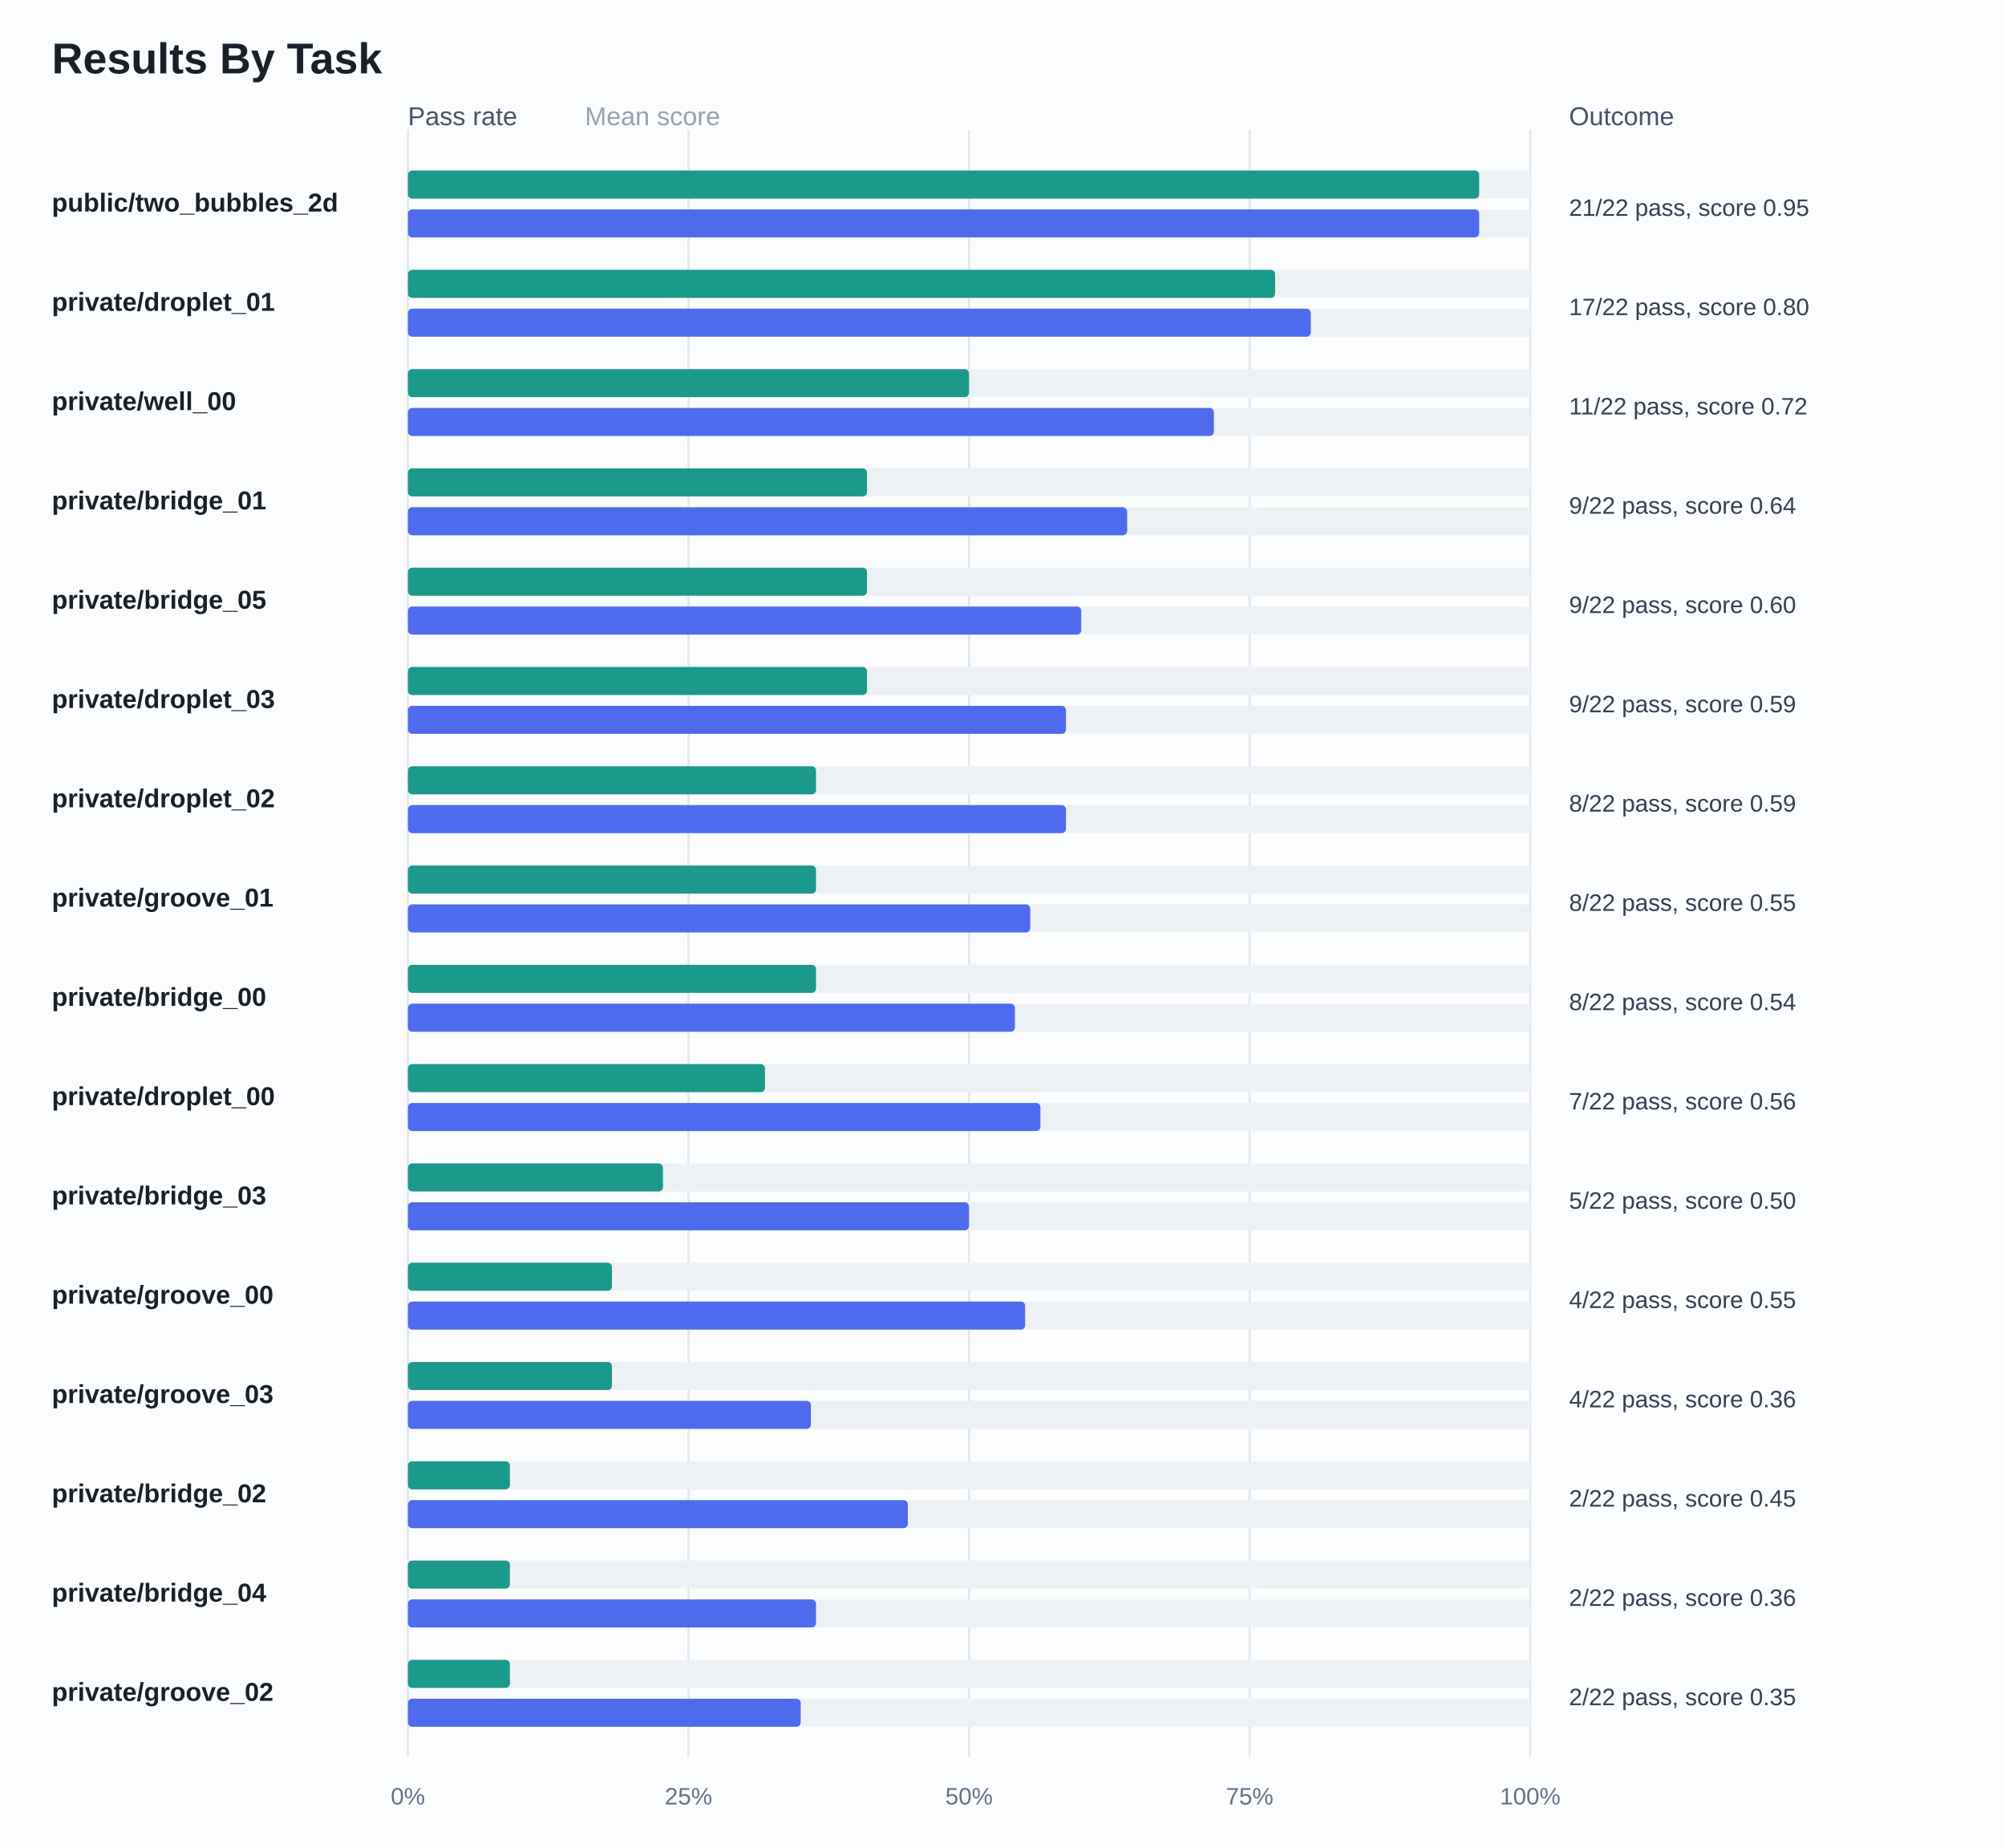
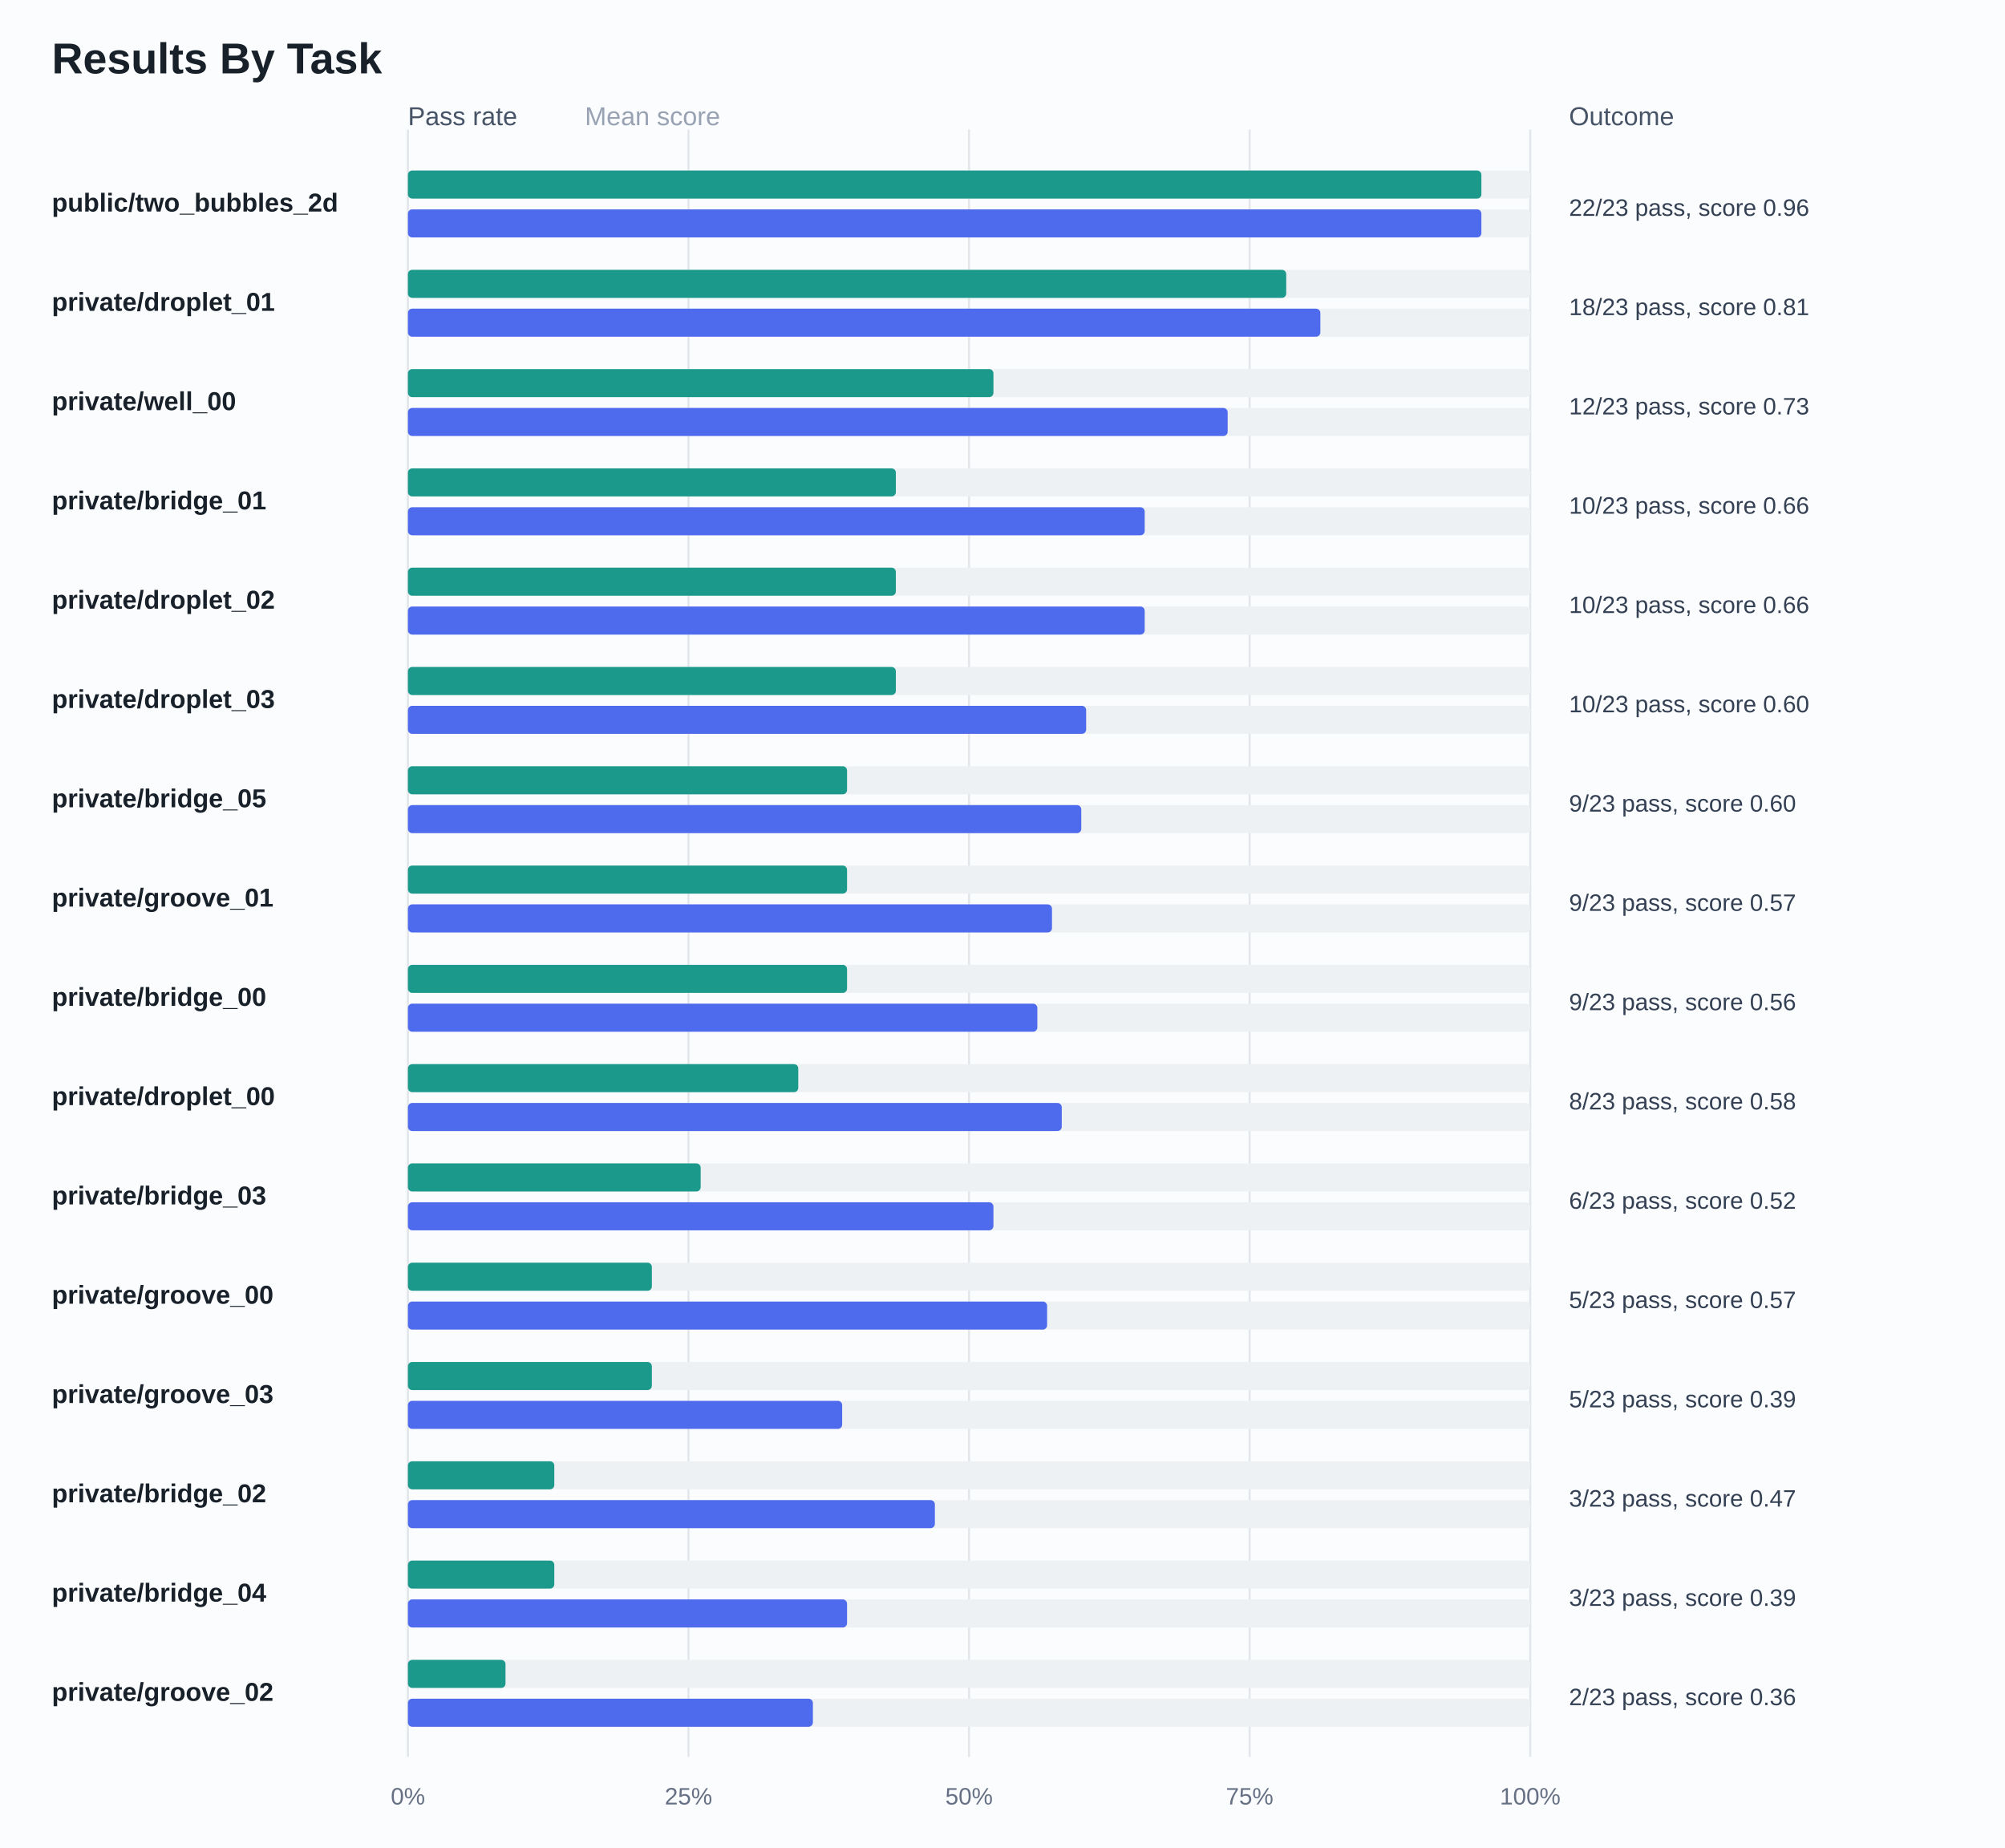
<svg xmlns="http://www.w3.org/2000/svg" width="929" height="856" viewBox="0 0 929 856">
  <rect width="100%" height="100%" fill="#fbfcfd" />
  <style>text{font-family:ui-sans-serif,system-ui,-apple-system,BlinkMacSystemFont,"Segoe UI",Arial,sans-serif;text-rendering:geometricPrecision;font-kerning:normal}.numeric{font-variant-numeric:tabular-nums;font-feature-settings:"tnum" 1,"kern" 1}</style>
  <text x="24.00" y="34.00" font-size="20" font-weight="700" text-anchor="start" fill="#18202a">Results By Task</text>
  <text x="189.00" y="58.00" font-size="12" font-weight="400" text-anchor="start" fill="#475467">Pass rate</text>
  <text x="271.00" y="58.00" font-size="12" font-weight="400" text-anchor="start" fill="#98a2b3">Mean score</text>
  <text x="727.00" y="58.00" font-size="12" font-weight="400" text-anchor="start" fill="#475467">Outcome</text>
  <line x1="189.00" y1="60" x2="189.00" y2="814" stroke="#e3e7eb" />
  <text x="189.00" y="836.00" font-size="11" font-weight="400" text-anchor="middle" fill="#667085">0%</text>
  <line x1="319.00" y1="60" x2="319.00" y2="814" stroke="#e3e7eb" />
  <text x="319.00" y="836.00" font-size="11" font-weight="400" text-anchor="middle" fill="#667085">25%</text>
  <line x1="449.00" y1="60" x2="449.00" y2="814" stroke="#e3e7eb" />
  <text x="449.00" y="836.00" font-size="11" font-weight="400" text-anchor="middle" fill="#667085">50%</text>
  <line x1="579.00" y1="60" x2="579.00" y2="814" stroke="#e3e7eb" />
  <text x="579.00" y="836.00" font-size="11" font-weight="400" text-anchor="middle" fill="#667085">75%</text>
  <line x1="709.00" y1="60" x2="709.00" y2="814" stroke="#e3e7eb" />
  <text x="709.00" y="836.00" font-size="11" font-weight="400" text-anchor="middle" fill="#667085">100%</text>
  <text x="24.00" y="98.00" font-size="12" font-weight="600" text-anchor="start" fill="#18202a">public/two_bubbles_2d</text>
  <rect x="189" y="79" width="520" height="13" rx="2" fill="#eef1f4" />
  <rect x="189" y="97" width="520" height="13" rx="2" fill="#eef1f4" />
-   <rect x="189" y="79" width="496.36" height="13" rx="2" fill="#1b998b" />
-   <rect x="189" y="97" width="496.36" height="13" rx="2" fill="#4f6bed" />
-   <text class="numeric" x="727.00" y="100.00" font-size="11" font-weight="400" text-anchor="start" fill="#344054">21/22 pass, score 0.95</text>
+   <rect x="189" y="79" width="497.39" height="13" rx="2" fill="#1b998b" />
+   <rect x="189" y="97" width="497.39" height="13" rx="2" fill="#4f6bed" />
+   <text class="numeric" x="727.00" y="100.00" font-size="11" font-weight="400" text-anchor="start" fill="#344054">22/23 pass, score 0.96</text>
  <text x="24.00" y="144.00" font-size="12" font-weight="600" text-anchor="start" fill="#18202a">private/droplet_01</text>
  <rect x="189" y="125" width="520" height="13" rx="2" fill="#eef1f4" />
  <rect x="189" y="143" width="520" height="13" rx="2" fill="#eef1f4" />
-   <rect x="189" y="125" width="401.82" height="13" rx="2" fill="#1b998b" />
-   <rect x="189" y="143" width="418.36" height="13" rx="2" fill="#4f6bed" />
-   <text class="numeric" x="727.00" y="146.00" font-size="11" font-weight="400" text-anchor="start" fill="#344054">17/22 pass, score 0.80</text>
+   <rect x="189" y="125" width="406.96" height="13" rx="2" fill="#1b998b" />
+   <rect x="189" y="143" width="422.78" height="13" rx="2" fill="#4f6bed" />
+   <text class="numeric" x="727.00" y="146.00" font-size="11" font-weight="400" text-anchor="start" fill="#344054">18/23 pass, score 0.81</text>
  <text x="24.00" y="190.00" font-size="12" font-weight="600" text-anchor="start" fill="#18202a">private/well_00</text>
  <rect x="189" y="171" width="520" height="13" rx="2" fill="#eef1f4" />
  <rect x="189" y="189" width="520" height="13" rx="2" fill="#eef1f4" />
-   <rect x="189" y="171" width="260.00" height="13" rx="2" fill="#1b998b" />
-   <rect x="189" y="189" width="373.45" height="13" rx="2" fill="#4f6bed" />
-   <text class="numeric" x="727.00" y="192.00" font-size="11" font-weight="400" text-anchor="start" fill="#344054">11/22 pass, score 0.72</text>
+   <rect x="189" y="171" width="271.30" height="13" rx="2" fill="#1b998b" />
+   <rect x="189" y="189" width="379.83" height="13" rx="2" fill="#4f6bed" />
+   <text class="numeric" x="727.00" y="192.00" font-size="11" font-weight="400" text-anchor="start" fill="#344054">12/23 pass, score 0.73</text>
  <text x="24.00" y="236.00" font-size="12" font-weight="600" text-anchor="start" fill="#18202a">private/bridge_01</text>
  <rect x="189" y="217" width="520" height="13" rx="2" fill="#eef1f4" />
  <rect x="189" y="235" width="520" height="13" rx="2" fill="#eef1f4" />
-   <rect x="189" y="217" width="212.73" height="13" rx="2" fill="#1b998b" />
-   <rect x="189" y="235" width="333.27" height="13" rx="2" fill="#4f6bed" />
-   <text class="numeric" x="727.00" y="238.00" font-size="11" font-weight="400" text-anchor="start" fill="#344054">9/22 pass, score 0.64</text>
-   <text x="24.00" y="282.00" font-size="12" font-weight="600" text-anchor="start" fill="#18202a">private/bridge_05</text>
+   <rect x="189" y="217" width="226.09" height="13" rx="2" fill="#1b998b" />
+   <rect x="189" y="235" width="341.39" height="13" rx="2" fill="#4f6bed" />
+   <text class="numeric" x="727.00" y="238.00" font-size="11" font-weight="400" text-anchor="start" fill="#344054">10/23 pass, score 0.66</text>
+   <text x="24.00" y="282.00" font-size="12" font-weight="600" text-anchor="start" fill="#18202a">private/droplet_02</text>
  <rect x="189" y="263" width="520" height="13" rx="2" fill="#eef1f4" />
  <rect x="189" y="281" width="520" height="13" rx="2" fill="#eef1f4" />
-   <rect x="189" y="263" width="212.73" height="13" rx="2" fill="#1b998b" />
-   <rect x="189" y="281" width="312.00" height="13" rx="2" fill="#4f6bed" />
-   <text class="numeric" x="727.00" y="284.00" font-size="11" font-weight="400" text-anchor="start" fill="#344054">9/22 pass, score 0.60</text>
+   <rect x="189" y="263" width="226.09" height="13" rx="2" fill="#1b998b" />
+   <rect x="189" y="281" width="341.39" height="13" rx="2" fill="#4f6bed" />
+   <text class="numeric" x="727.00" y="284.00" font-size="11" font-weight="400" text-anchor="start" fill="#344054">10/23 pass, score 0.66</text>
  <text x="24.00" y="328.00" font-size="12" font-weight="600" text-anchor="start" fill="#18202a">private/droplet_03</text>
  <rect x="189" y="309" width="520" height="13" rx="2" fill="#eef1f4" />
  <rect x="189" y="327" width="520" height="13" rx="2" fill="#eef1f4" />
-   <rect x="189" y="309" width="212.73" height="13" rx="2" fill="#1b998b" />
-   <rect x="189" y="327" width="304.91" height="13" rx="2" fill="#4f6bed" />
-   <text class="numeric" x="727.00" y="330.00" font-size="11" font-weight="400" text-anchor="start" fill="#344054">9/22 pass, score 0.59</text>
-   <text x="24.00" y="374.00" font-size="12" font-weight="600" text-anchor="start" fill="#18202a">private/droplet_02</text>
+   <rect x="189" y="309" width="226.09" height="13" rx="2" fill="#1b998b" />
+   <rect x="189" y="327" width="314.26" height="13" rx="2" fill="#4f6bed" />
+   <text class="numeric" x="727.00" y="330.00" font-size="11" font-weight="400" text-anchor="start" fill="#344054">10/23 pass, score 0.60</text>
+   <text x="24.00" y="374.00" font-size="12" font-weight="600" text-anchor="start" fill="#18202a">private/bridge_05</text>
  <rect x="189" y="355" width="520" height="13" rx="2" fill="#eef1f4" />
  <rect x="189" y="373" width="520" height="13" rx="2" fill="#eef1f4" />
-   <rect x="189" y="355" width="189.09" height="13" rx="2" fill="#1b998b" />
-   <rect x="189" y="373" width="304.91" height="13" rx="2" fill="#4f6bed" />
-   <text class="numeric" x="727.00" y="376.00" font-size="11" font-weight="400" text-anchor="start" fill="#344054">8/22 pass, score 0.59</text>
+   <rect x="189" y="355" width="203.48" height="13" rx="2" fill="#1b998b" />
+   <rect x="189" y="373" width="312.00" height="13" rx="2" fill="#4f6bed" />
+   <text class="numeric" x="727.00" y="376.00" font-size="11" font-weight="400" text-anchor="start" fill="#344054">9/23 pass, score 0.60</text>
  <text x="24.00" y="420.00" font-size="12" font-weight="600" text-anchor="start" fill="#18202a">private/groove_01</text>
  <rect x="189" y="401" width="520" height="13" rx="2" fill="#eef1f4" />
  <rect x="189" y="419" width="520" height="13" rx="2" fill="#eef1f4" />
-   <rect x="189" y="401" width="189.09" height="13" rx="2" fill="#1b998b" />
-   <rect x="189" y="419" width="288.36" height="13" rx="2" fill="#4f6bed" />
-   <text class="numeric" x="727.00" y="422.00" font-size="11" font-weight="400" text-anchor="start" fill="#344054">8/22 pass, score 0.55</text>
+   <rect x="189" y="401" width="203.48" height="13" rx="2" fill="#1b998b" />
+   <rect x="189" y="419" width="298.43" height="13" rx="2" fill="#4f6bed" />
+   <text class="numeric" x="727.00" y="422.00" font-size="11" font-weight="400" text-anchor="start" fill="#344054">9/23 pass, score 0.57</text>
  <text x="24.00" y="466.00" font-size="12" font-weight="600" text-anchor="start" fill="#18202a">private/bridge_00</text>
  <rect x="189" y="447" width="520" height="13" rx="2" fill="#eef1f4" />
  <rect x="189" y="465" width="520" height="13" rx="2" fill="#eef1f4" />
-   <rect x="189" y="447" width="189.09" height="13" rx="2" fill="#1b998b" />
-   <rect x="189" y="465" width="281.27" height="13" rx="2" fill="#4f6bed" />
-   <text class="numeric" x="727.00" y="468.00" font-size="11" font-weight="400" text-anchor="start" fill="#344054">8/22 pass, score 0.54</text>
+   <rect x="189" y="447" width="203.48" height="13" rx="2" fill="#1b998b" />
+   <rect x="189" y="465" width="291.65" height="13" rx="2" fill="#4f6bed" />
+   <text class="numeric" x="727.00" y="468.00" font-size="11" font-weight="400" text-anchor="start" fill="#344054">9/23 pass, score 0.56</text>
  <text x="24.00" y="512.00" font-size="12" font-weight="600" text-anchor="start" fill="#18202a">private/droplet_00</text>
  <rect x="189" y="493" width="520" height="13" rx="2" fill="#eef1f4" />
  <rect x="189" y="511" width="520" height="13" rx="2" fill="#eef1f4" />
-   <rect x="189" y="493" width="165.45" height="13" rx="2" fill="#1b998b" />
-   <rect x="189" y="511" width="293.09" height="13" rx="2" fill="#4f6bed" />
-   <text class="numeric" x="727.00" y="514.00" font-size="11" font-weight="400" text-anchor="start" fill="#344054">7/22 pass, score 0.56</text>
+   <rect x="189" y="493" width="180.87" height="13" rx="2" fill="#1b998b" />
+   <rect x="189" y="511" width="302.96" height="13" rx="2" fill="#4f6bed" />
+   <text class="numeric" x="727.00" y="514.00" font-size="11" font-weight="400" text-anchor="start" fill="#344054">8/23 pass, score 0.58</text>
  <text x="24.00" y="558.00" font-size="12" font-weight="600" text-anchor="start" fill="#18202a">private/bridge_03</text>
  <rect x="189" y="539" width="520" height="13" rx="2" fill="#eef1f4" />
  <rect x="189" y="557" width="520" height="13" rx="2" fill="#eef1f4" />
-   <rect x="189" y="539" width="118.18" height="13" rx="2" fill="#1b998b" />
-   <rect x="189" y="557" width="260.00" height="13" rx="2" fill="#4f6bed" />
-   <text class="numeric" x="727.00" y="560.00" font-size="11" font-weight="400" text-anchor="start" fill="#344054">5/22 pass, score 0.50</text>
+   <rect x="189" y="539" width="135.65" height="13" rx="2" fill="#1b998b" />
+   <rect x="189" y="557" width="271.30" height="13" rx="2" fill="#4f6bed" />
+   <text class="numeric" x="727.00" y="560.00" font-size="11" font-weight="400" text-anchor="start" fill="#344054">6/23 pass, score 0.52</text>
  <text x="24.00" y="604.00" font-size="12" font-weight="600" text-anchor="start" fill="#18202a">private/groove_00</text>
  <rect x="189" y="585" width="520" height="13" rx="2" fill="#eef1f4" />
  <rect x="189" y="603" width="520" height="13" rx="2" fill="#eef1f4" />
-   <rect x="189" y="585" width="94.55" height="13" rx="2" fill="#1b998b" />
-   <rect x="189" y="603" width="286.00" height="13" rx="2" fill="#4f6bed" />
-   <text class="numeric" x="727.00" y="606.00" font-size="11" font-weight="400" text-anchor="start" fill="#344054">4/22 pass, score 0.55</text>
+   <rect x="189" y="585" width="113.04" height="13" rx="2" fill="#1b998b" />
+   <rect x="189" y="603" width="296.17" height="13" rx="2" fill="#4f6bed" />
+   <text class="numeric" x="727.00" y="606.00" font-size="11" font-weight="400" text-anchor="start" fill="#344054">5/23 pass, score 0.57</text>
  <text x="24.00" y="650.00" font-size="12" font-weight="600" text-anchor="start" fill="#18202a">private/groove_03</text>
  <rect x="189" y="631" width="520" height="13" rx="2" fill="#eef1f4" />
  <rect x="189" y="649" width="520" height="13" rx="2" fill="#eef1f4" />
-   <rect x="189" y="631" width="94.55" height="13" rx="2" fill="#1b998b" />
-   <rect x="189" y="649" width="186.73" height="13" rx="2" fill="#4f6bed" />
-   <text class="numeric" x="727.00" y="652.00" font-size="11" font-weight="400" text-anchor="start" fill="#344054">4/22 pass, score 0.36</text>
+   <rect x="189" y="631" width="113.04" height="13" rx="2" fill="#1b998b" />
+   <rect x="189" y="649" width="201.22" height="13" rx="2" fill="#4f6bed" />
+   <text class="numeric" x="727.00" y="652.00" font-size="11" font-weight="400" text-anchor="start" fill="#344054">5/23 pass, score 0.39</text>
  <text x="24.00" y="696.00" font-size="12" font-weight="600" text-anchor="start" fill="#18202a">private/bridge_02</text>
  <rect x="189" y="677" width="520" height="13" rx="2" fill="#eef1f4" />
  <rect x="189" y="695" width="520" height="13" rx="2" fill="#eef1f4" />
-   <rect x="189" y="677" width="47.27" height="13" rx="2" fill="#1b998b" />
-   <rect x="189" y="695" width="231.64" height="13" rx="2" fill="#4f6bed" />
-   <text class="numeric" x="727.00" y="698.00" font-size="11" font-weight="400" text-anchor="start" fill="#344054">2/22 pass, score 0.45</text>
+   <rect x="189" y="677" width="67.83" height="13" rx="2" fill="#1b998b" />
+   <rect x="189" y="695" width="244.17" height="13" rx="2" fill="#4f6bed" />
+   <text class="numeric" x="727.00" y="698.00" font-size="11" font-weight="400" text-anchor="start" fill="#344054">3/23 pass, score 0.47</text>
  <text x="24.00" y="742.00" font-size="12" font-weight="600" text-anchor="start" fill="#18202a">private/bridge_04</text>
  <rect x="189" y="723" width="520" height="13" rx="2" fill="#eef1f4" />
  <rect x="189" y="741" width="520" height="13" rx="2" fill="#eef1f4" />
-   <rect x="189" y="723" width="47.27" height="13" rx="2" fill="#1b998b" />
-   <rect x="189" y="741" width="189.09" height="13" rx="2" fill="#4f6bed" />
-   <text class="numeric" x="727.00" y="744.00" font-size="11" font-weight="400" text-anchor="start" fill="#344054">2/22 pass, score 0.36</text>
+   <rect x="189" y="723" width="67.83" height="13" rx="2" fill="#1b998b" />
+   <rect x="189" y="741" width="203.48" height="13" rx="2" fill="#4f6bed" />
+   <text class="numeric" x="727.00" y="744.00" font-size="11" font-weight="400" text-anchor="start" fill="#344054">3/23 pass, score 0.39</text>
  <text x="24.00" y="788.00" font-size="12" font-weight="600" text-anchor="start" fill="#18202a">private/groove_02</text>
  <rect x="189" y="769" width="520" height="13" rx="2" fill="#eef1f4" />
  <rect x="189" y="787" width="520" height="13" rx="2" fill="#eef1f4" />
-   <rect x="189" y="769" width="47.27" height="13" rx="2" fill="#1b998b" />
-   <rect x="189" y="787" width="182.00" height="13" rx="2" fill="#4f6bed" />
-   <text class="numeric" x="727.00" y="790.00" font-size="11" font-weight="400" text-anchor="start" fill="#344054">2/22 pass, score 0.35</text>
+   <rect x="189" y="769" width="45.22" height="13" rx="2" fill="#1b998b" />
+   <rect x="189" y="787" width="187.65" height="13" rx="2" fill="#4f6bed" />
+   <text class="numeric" x="727.00" y="790.00" font-size="11" font-weight="400" text-anchor="start" fill="#344054">2/23 pass, score 0.36</text>
</svg>
